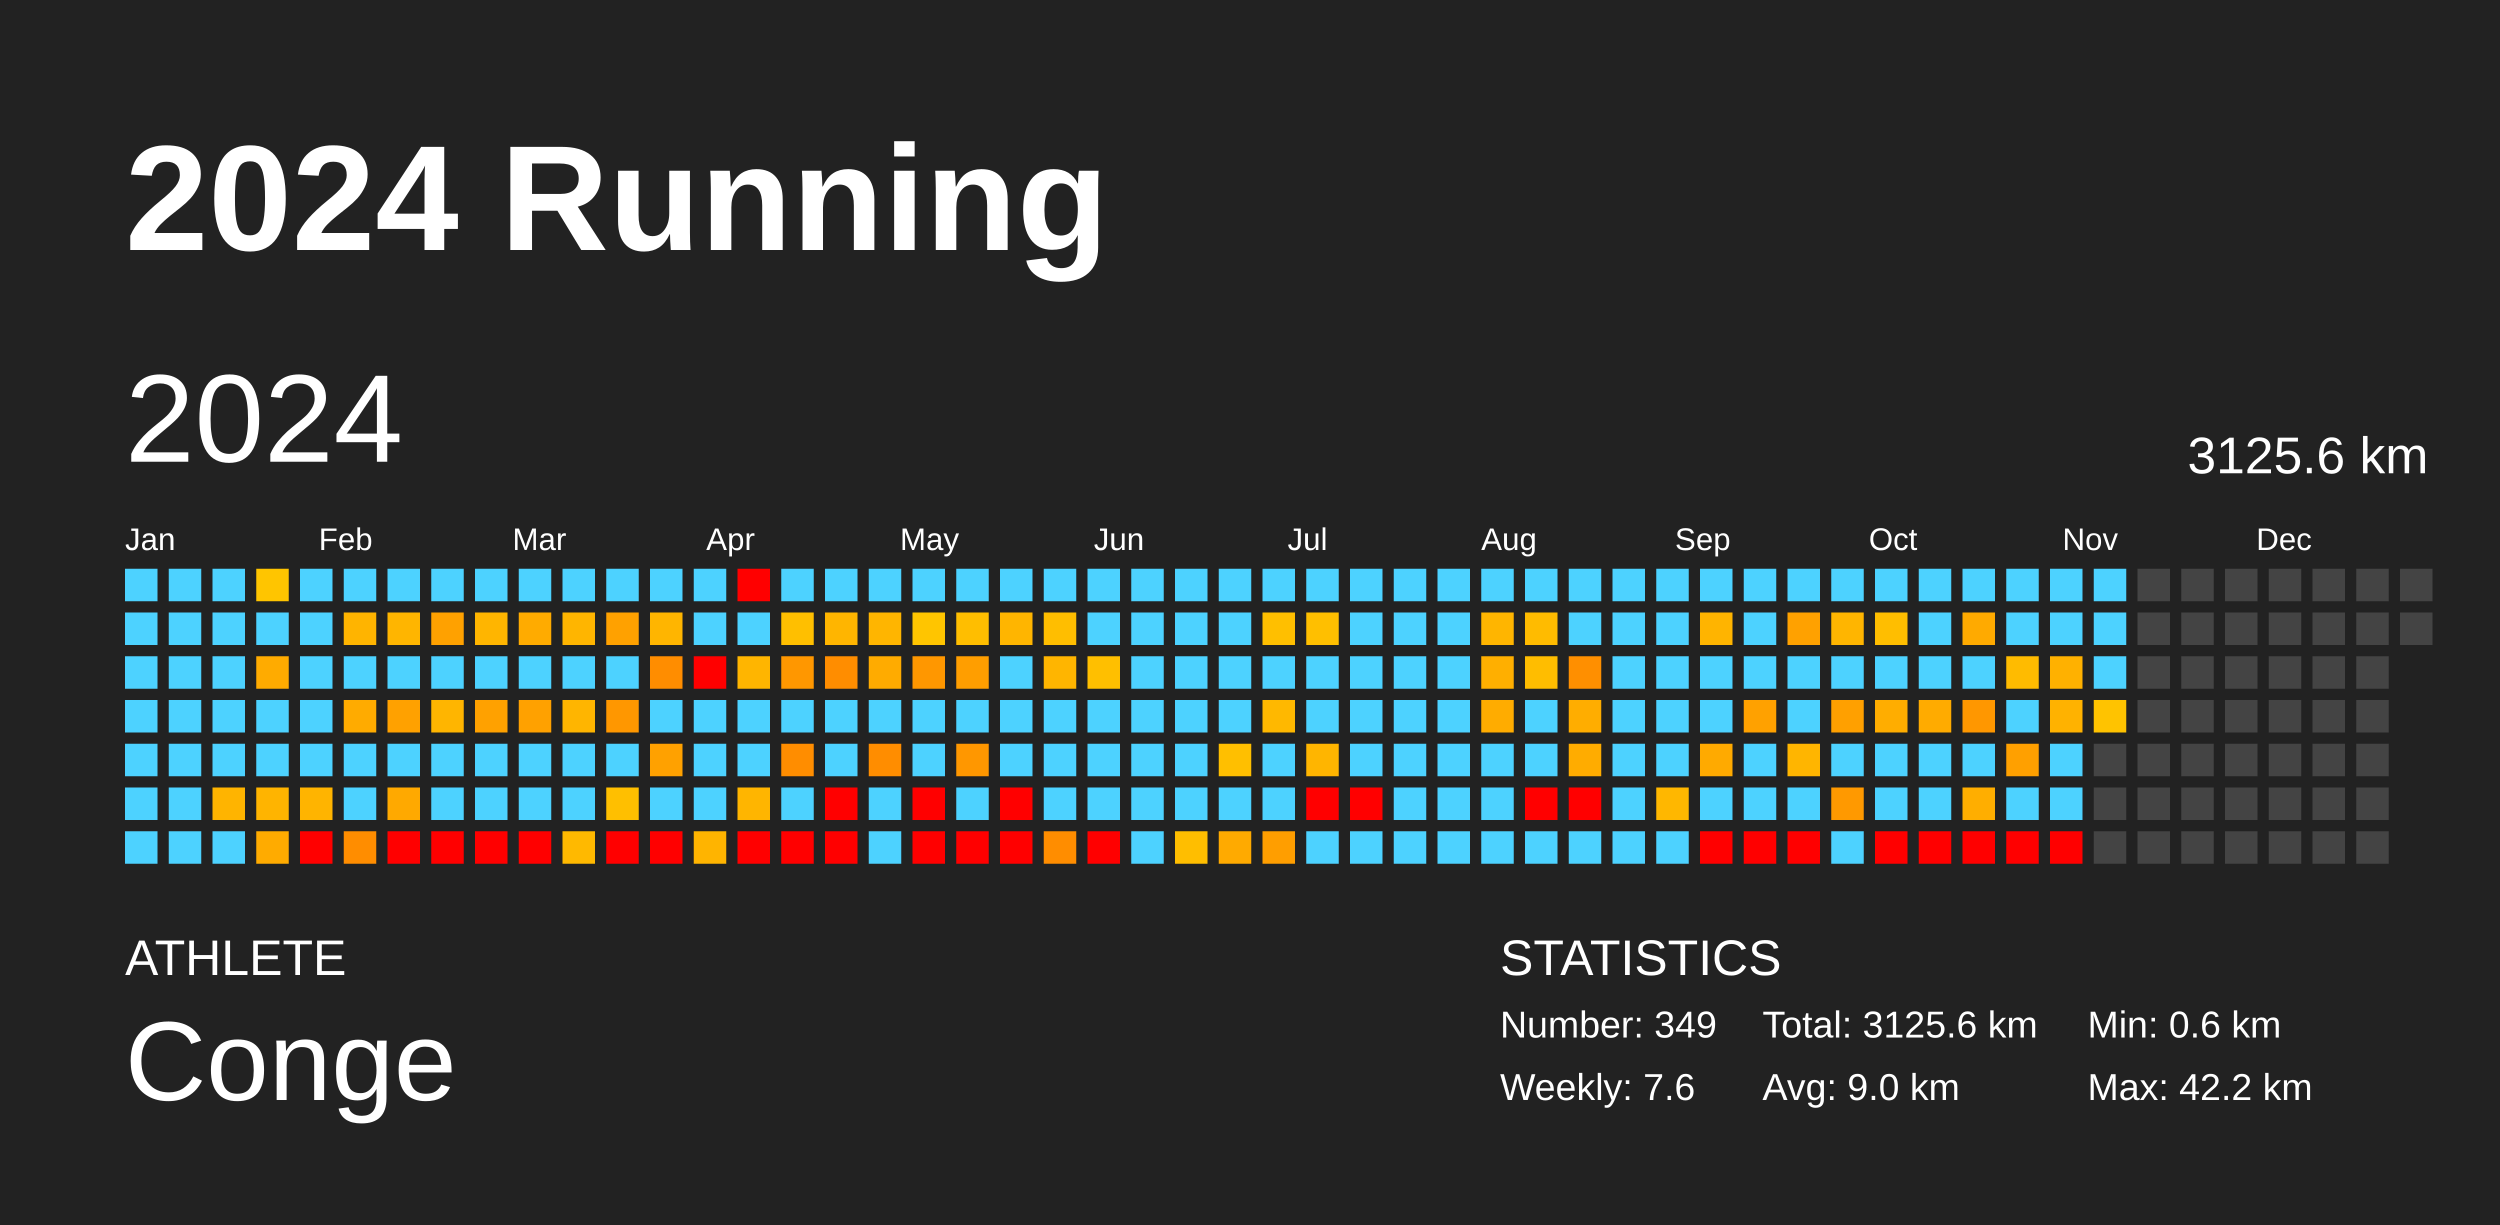
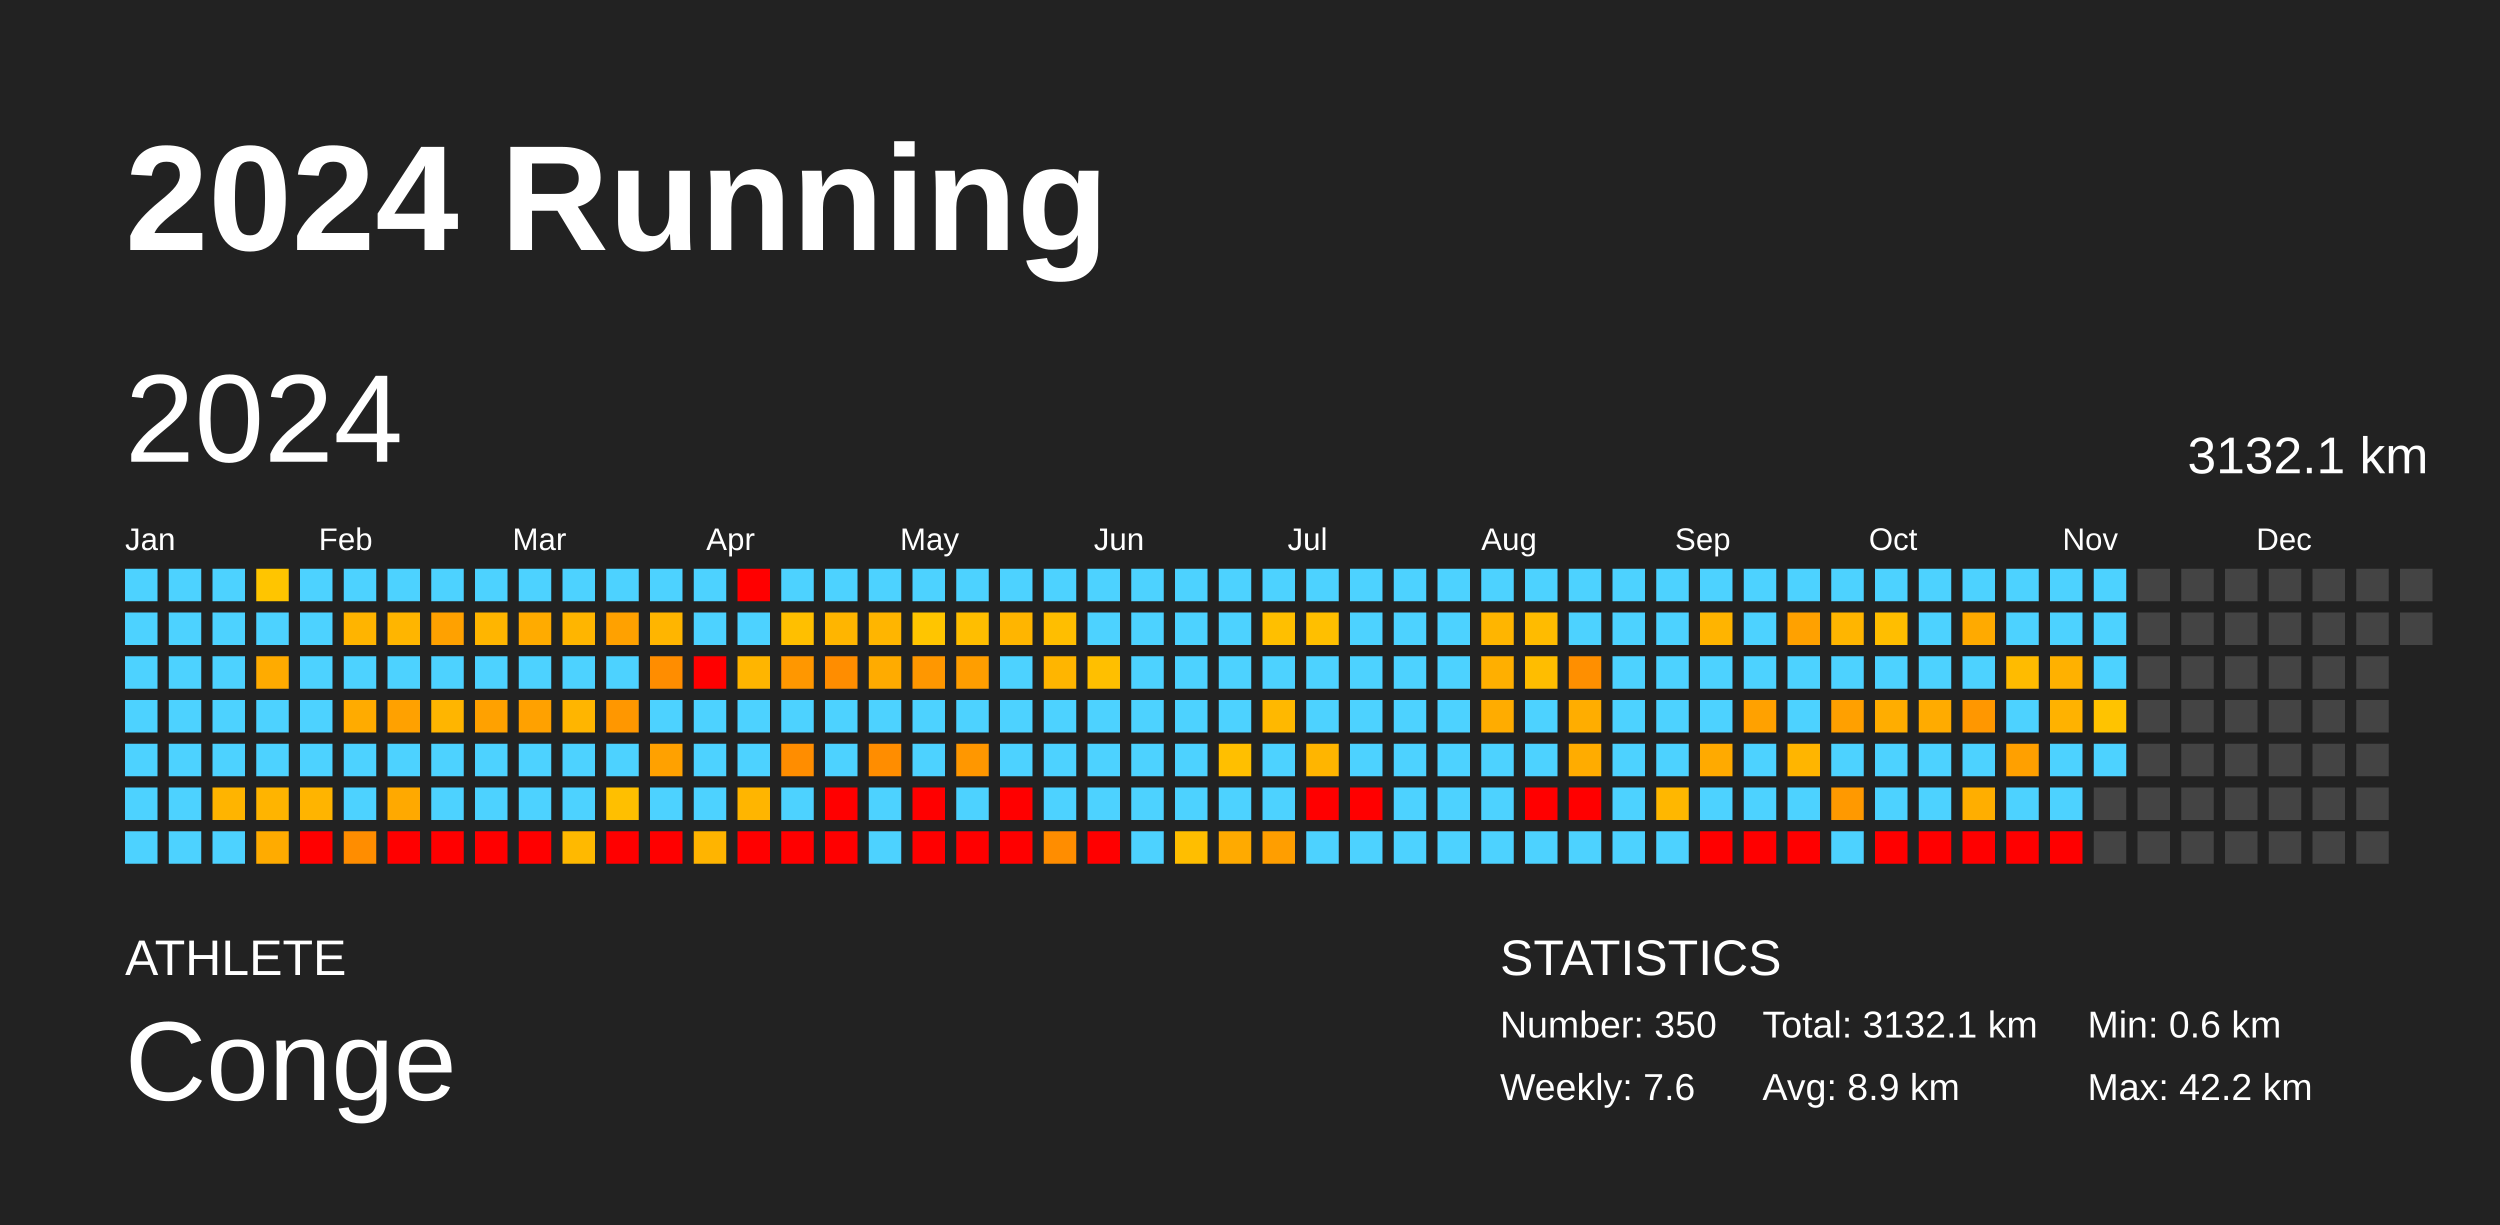
<svg xmlns="http://www.w3.org/2000/svg" baseProfile="full" height="98mm" version="1.1" viewBox="0,0,200,98" width="200mm">
  <defs />
  <rect fill="#222222" height="98" width="200" x="0" y="0" />
  <text fill="#FFFFFF" style="font-size:12px; font-family:Arial; font-weight:bold;" x="10" y="20">2024 Running</text>
  <text fill="#FFFFFF" style="font-size:4px; font-family:Arial" x="10" y="78">ATHLETE</text>
  <text fill="#FFFFFF" style="font-size:9px; font-family:Arial" x="10" y="88">Conge</text>
  <text fill="#FFFFFF" style="font-size:4px; font-family:Arial" x="120" y="78">STATISTICS</text>
-   <text fill="#FFFFFF" style="font-size:3px; font-family:Arial" x="120" y="83">Number: 349</text>
+   <text fill="#FFFFFF" style="font-size:3px; font-family:Arial" x="120" y="83">Number: 350</text>
  <text fill="#FFFFFF" style="font-size:3px; font-family:Arial" x="120" y="88">Weekly: 7.6</text>
-   <text fill="#FFFFFF" style="font-size:3px; font-family:Arial" x="141" y="83">Total: 3125.6 km</text>
-   <text fill="#FFFFFF" style="font-size:3px; font-family:Arial" x="141" y="88">Avg: 9.0 km</text>
+   <text fill="#FFFFFF" style="font-size:3px; font-family:Arial" x="141" y="83">Total: 3132.1 km</text>
+   <text fill="#FFFFFF" style="font-size:3px; font-family:Arial" x="141" y="88">Avg: 8.9 km</text>
  <text fill="#FFFFFF" style="font-size:3px; font-family:Arial" x="167" y="83">Min: 0.6 km</text>
  <text fill="#FFFFFF" style="font-size:3px; font-family:Arial" x="167" y="88">Max: 42.2 km</text>
  <text dominant-baseline="hanging" fill="#FFFFFF" style="font-size:10.0px; font-family:Arial;" x="10" y="30">2024</text>
-   <text dominant-baseline="hanging" fill="#FFFFFF" style="font-size:4.125px; font-family:Arial;" x="175" y="35">3125.6 km</text>
+   <text dominant-baseline="hanging" fill="#FFFFFF" style="font-size:4.125px; font-family:Arial;" x="175" y="35">3132.1 km</text>
  <text fill="#FFFFFF" style="font-size:2.5px; font-family:Arial" x="10.0" y="44">Jan</text>
  <text fill="#FFFFFF" style="font-size:2.5px; font-family:Arial" x="25.5" y="44">Feb</text>
  <text fill="#FFFFFF" style="font-size:2.5px; font-family:Arial" x="41.0" y="44">Mar</text>
  <text fill="#FFFFFF" style="font-size:2.5px; font-family:Arial" x="56.5" y="44">Apr</text>
  <text fill="#FFFFFF" style="font-size:2.5px; font-family:Arial" x="72.0" y="44">May</text>
  <text fill="#FFFFFF" style="font-size:2.5px; font-family:Arial" x="87.5" y="44">Jun</text>
  <text fill="#FFFFFF" style="font-size:2.5px; font-family:Arial" x="103.0" y="44">Jul</text>
  <text fill="#FFFFFF" style="font-size:2.5px; font-family:Arial" x="118.5" y="44">Aug</text>
  <text fill="#FFFFFF" style="font-size:2.5px; font-family:Arial" x="134.0" y="44">Sep</text>
  <text fill="#FFFFFF" style="font-size:2.5px; font-family:Arial" x="149.5" y="44">Oct</text>
  <text fill="#FFFFFF" style="font-size:2.5px; font-family:Arial" x="165.0" y="44">Nov</text>
  <text fill="#FFFFFF" style="font-size:2.5px; font-family:Arial" x="180.5" y="44">Dec</text>
  <rect fill="#4dd2ff" height="2.6" width="2.6" x="10.0" y="45.5" />
  <rect fill="#4dd2ff" height="2.6" width="2.6" x="10.0" y="49.0" />
  <rect fill="#4dd2ff" height="2.6" width="2.6" x="10.0" y="52.5" />
  <rect fill="#4dd2ff" height="2.6" width="2.6" x="10.0" y="56.0" />
  <rect fill="#4dd2ff" height="2.6" width="2.6" x="10.0" y="59.5" />
  <rect fill="#4dd2ff" height="2.6" width="2.6" x="10.0" y="63.0" />
  <rect fill="#4dd2ff" height="2.6" width="2.6" x="10.0" y="66.5" />
  <rect fill="#4dd2ff" height="2.6" width="2.6" x="13.5" y="45.5" />
  <rect fill="#4dd2ff" height="2.6" width="2.6" x="13.5" y="49.0" />
  <rect fill="#4dd2ff" height="2.6" width="2.6" x="13.5" y="52.5" />
  <rect fill="#4dd2ff" height="2.6" width="2.6" x="13.5" y="56.0" />
  <rect fill="#4dd2ff" height="2.6" width="2.6" x="13.5" y="59.5" />
  <rect fill="#4dd2ff" height="2.6" width="2.6" x="13.5" y="63.0" />
  <rect fill="#4dd2ff" height="2.6" width="2.6" x="13.5" y="66.5" />
  <rect fill="#4dd2ff" height="2.6" width="2.6" x="17.0" y="45.5" />
  <rect fill="#4dd2ff" height="2.6" width="2.6" x="17.0" y="49.0" />
  <rect fill="#4dd2ff" height="2.6" width="2.6" x="17.0" y="52.5" />
  <rect fill="#4dd2ff" height="2.6" width="2.6" x="17.0" y="56.0" />
  <rect fill="#4dd2ff" height="2.6" width="2.6" x="17.0" y="59.5" />
  <rect fill="#ffb400" height="2.6" width="2.6" x="17.0" y="63.0" />
  <rect fill="#4dd2ff" height="2.6" width="2.6" x="17.0" y="66.5" />
  <rect fill="#ffc500" height="2.6" width="2.6" x="20.5" y="45.5" />
  <rect fill="#4dd2ff" height="2.6" width="2.6" x="20.5" y="49.0" />
  <rect fill="#ffab00" height="2.6" width="2.6" x="20.5" y="52.5" />
  <rect fill="#4dd2ff" height="2.6" width="2.6" x="20.5" y="56.0" />
  <rect fill="#4dd2ff" height="2.6" width="2.6" x="20.5" y="59.5" />
  <rect fill="#ffb400" height="2.6" width="2.6" x="20.5" y="63.0" />
  <rect fill="#ffab00" height="2.6" width="2.6" x="20.5" y="66.5" />
  <rect fill="#4dd2ff" height="2.6" width="2.6" x="24.0" y="45.5" />
  <rect fill="#4dd2ff" height="2.6" width="2.6" x="24.0" y="49.0" />
  <rect fill="#4dd2ff" height="2.6" width="2.6" x="24.0" y="52.5" />
  <rect fill="#4dd2ff" height="2.6" width="2.6" x="24.0" y="56.0" />
  <rect fill="#4dd2ff" height="2.6" width="2.6" x="24.0" y="59.5" />
  <rect fill="#ffb400" height="2.6" width="2.6" x="24.0" y="63.0" />
  <rect fill="red" height="2.6" width="2.6" x="24.0" y="66.5" />
  <rect fill="#4dd2ff" height="2.6" width="2.6" x="27.5" y="45.5" />
  <rect fill="#ffb400" height="2.6" width="2.6" x="27.5" y="49.0" />
  <rect fill="#4dd2ff" height="2.6" width="2.6" x="27.5" y="52.5" />
  <rect fill="#ffab00" height="2.6" width="2.6" x="27.5" y="56.0" />
  <rect fill="#4dd2ff" height="2.6" width="2.6" x="27.5" y="59.5" />
  <rect fill="#4dd2ff" height="2.6" width="2.6" x="27.5" y="63.0" />
  <rect fill="#ff8d00" height="2.6" width="2.6" x="27.5" y="66.5" />
  <rect fill="#4dd2ff" height="2.6" width="2.6" x="31.0" y="45.5" />
  <rect fill="#ffb500" height="2.6" width="2.6" x="31.0" y="49.0" />
  <rect fill="#4dd2ff" height="2.6" width="2.6" x="31.0" y="52.5" />
  <rect fill="#ffa100" height="2.6" width="2.6" x="31.0" y="56.0" />
  <rect fill="#4dd2ff" height="2.6" width="2.6" x="31.0" y="59.5" />
  <rect fill="#ffa900" height="2.6" width="2.6" x="31.0" y="63.0" />
  <rect fill="red" height="2.6" width="2.6" x="31.0" y="66.5" />
  <rect fill="#4dd2ff" height="2.6" width="2.6" x="34.5" y="45.5" />
  <rect fill="#ffa100" height="2.6" width="2.6" x="34.5" y="49.0" />
  <rect fill="#4dd2ff" height="2.6" width="2.6" x="34.5" y="52.5" />
  <rect fill="#ffb500" height="2.6" width="2.6" x="34.5" y="56.0" />
  <rect fill="#4dd2ff" height="2.6" width="2.6" x="34.5" y="59.5" />
  <rect fill="#4dd2ff" height="2.6" width="2.6" x="34.5" y="63.0" />
  <rect fill="red" height="2.6" width="2.6" x="34.5" y="66.5" />
  <rect fill="#4dd2ff" height="2.6" width="2.6" x="38.0" y="45.5" />
  <rect fill="#ffb500" height="2.6" width="2.6" x="38.0" y="49.0" />
  <rect fill="#4dd2ff" height="2.6" width="2.6" x="38.0" y="52.5" />
  <rect fill="#ffa100" height="2.6" width="2.6" x="38.0" y="56.0" />
  <rect fill="#4dd2ff" height="2.6" width="2.6" x="38.0" y="59.5" />
  <rect fill="#4dd2ff" height="2.6" width="2.6" x="38.0" y="63.0" />
  <rect fill="red" height="2.6" width="2.6" x="38.0" y="66.5" />
  <rect fill="#4dd2ff" height="2.6" width="2.6" x="41.5" y="45.5" />
  <rect fill="#ffab00" height="2.6" width="2.6" x="41.5" y="49.0" />
  <rect fill="#4dd2ff" height="2.6" width="2.6" x="41.5" y="52.5" />
  <rect fill="#ffa100" height="2.6" width="2.6" x="41.5" y="56.0" />
  <rect fill="#4dd2ff" height="2.6" width="2.6" x="41.5" y="59.5" />
  <rect fill="#4dd2ff" height="2.6" width="2.6" x="41.5" y="63.0" />
  <rect fill="red" height="2.6" width="2.6" x="41.5" y="66.5" />
  <rect fill="#4dd2ff" height="2.6" width="2.6" x="45.0" y="45.5" />
  <rect fill="#ffb500" height="2.6" width="2.6" x="45.0" y="49.0" />
  <rect fill="#4dd2ff" height="2.6" width="2.6" x="45.0" y="52.5" />
  <rect fill="#ffb500" height="2.6" width="2.6" x="45.0" y="56.0" />
  <rect fill="#4dd2ff" height="2.6" width="2.6" x="45.0" y="59.5" />
  <rect fill="#4dd2ff" height="2.6" width="2.6" x="45.0" y="63.0" />
  <rect fill="#ffb900" height="2.6" width="2.6" x="45.0" y="66.5" />
  <rect fill="#4dd2ff" height="2.6" width="2.6" x="48.5" y="45.5" />
  <rect fill="#ffa100" height="2.6" width="2.6" x="48.5" y="49.0" />
  <rect fill="#4dd2ff" height="2.6" width="2.6" x="48.5" y="52.5" />
  <rect fill="#ff9700" height="2.6" width="2.6" x="48.5" y="56.0" />
  <rect fill="#4dd2ff" height="2.6" width="2.6" x="48.5" y="59.5" />
  <rect fill="#ffbf00" height="2.6" width="2.6" x="48.5" y="63.0" />
  <rect fill="red" height="2.6" width="2.6" x="48.5" y="66.5" />
  <rect fill="#4dd2ff" height="2.6" width="2.6" x="52.0" y="45.5" />
  <rect fill="#ffb500" height="2.6" width="2.6" x="52.0" y="49.0" />
  <rect fill="#ff8d00" height="2.6" width="2.6" x="52.0" y="52.5" />
  <rect fill="#4dd2ff" height="2.6" width="2.6" x="52.0" y="56.0" />
  <rect fill="#ffa100" height="2.6" width="2.6" x="52.0" y="59.5" />
  <rect fill="#4dd2ff" height="2.6" width="2.6" x="52.0" y="63.0" />
  <rect fill="red" height="2.6" width="2.6" x="52.0" y="66.5" />
  <rect fill="#4dd2ff" height="2.6" width="2.6" x="55.5" y="45.5" />
  <rect fill="#4dd2ff" height="2.6" width="2.6" x="55.5" y="49.0" />
  <rect fill="red" height="2.6" width="2.6" x="55.5" y="52.5" />
  <rect fill="#4dd2ff" height="2.6" width="2.6" x="55.5" y="56.0" />
  <rect fill="#4dd2ff" height="2.6" width="2.6" x="55.5" y="59.5" />
  <rect fill="#4dd2ff" height="2.6" width="2.6" x="55.5" y="63.0" />
  <rect fill="#ffb400" height="2.6" width="2.6" x="55.5" y="66.5" />
  <rect fill="red" height="2.6" width="2.6" x="59.0" y="45.5" />
  <rect fill="#4dd2ff" height="2.6" width="2.6" x="59.0" y="49.0" />
  <rect fill="#ffb500" height="2.6" width="2.6" x="59.0" y="52.5" />
  <rect fill="#4dd2ff" height="2.6" width="2.6" x="59.0" y="56.0" />
  <rect fill="#4dd2ff" height="2.6" width="2.6" x="59.0" y="59.5" />
  <rect fill="#ffb500" height="2.6" width="2.6" x="59.0" y="63.0" />
  <rect fill="red" height="2.6" width="2.6" x="59.0" y="66.5" />
  <rect fill="#4dd2ff" height="2.6" width="2.6" x="62.5" y="45.5" />
  <rect fill="#ffbf00" height="2.6" width="2.6" x="62.5" y="49.0" />
  <rect fill="#ff9700" height="2.6" width="2.6" x="62.5" y="52.5" />
  <rect fill="#4dd2ff" height="2.6" width="2.6" x="62.5" y="56.0" />
  <rect fill="#ff8d00" height="2.6" width="2.6" x="62.5" y="59.5" />
  <rect fill="#4dd2ff" height="2.6" width="2.6" x="62.5" y="63.0" />
  <rect fill="red" height="2.6" width="2.6" x="62.5" y="66.5" />
  <rect fill="#4dd2ff" height="2.6" width="2.6" x="66.0" y="45.5" />
  <rect fill="#ffb500" height="2.6" width="2.6" x="66.0" y="49.0" />
  <rect fill="#ff8d00" height="2.6" width="2.6" x="66.0" y="52.5" />
  <rect fill="#4dd2ff" height="2.6" width="2.6" x="66.0" y="56.0" />
  <rect fill="#4dd2ff" height="2.6" width="2.6" x="66.0" y="59.5" />
  <rect fill="red" height="2.6" width="2.6" x="66.0" y="63.0" />
  <rect fill="red" height="2.6" width="2.6" x="66.0" y="66.5" />
  <rect fill="#4dd2ff" height="2.6" width="2.6" x="69.5" y="45.5" />
  <rect fill="#ffb500" height="2.6" width="2.6" x="69.5" y="49.0" />
  <rect fill="#ffab00" height="2.6" width="2.6" x="69.5" y="52.5" />
  <rect fill="#4dd2ff" height="2.6" width="2.6" x="69.5" y="56.0" />
  <rect fill="#ff8d00" height="2.6" width="2.6" x="69.5" y="59.5" />
  <rect fill="#4dd2ff" height="2.6" width="2.6" x="69.5" y="63.0" />
  <rect fill="#4dd2ff" height="2.6" width="2.6" x="69.5" y="66.5" />
  <rect fill="#4dd2ff" height="2.6" width="2.6" x="73.0" y="45.5" />
  <rect fill="#ffc500" height="2.6" width="2.6" x="73.0" y="49.0" />
  <rect fill="#ff9700" height="2.6" width="2.6" x="73.0" y="52.5" />
  <rect fill="#4dd2ff" height="2.6" width="2.6" x="73.0" y="56.0" />
  <rect fill="#4dd2ff" height="2.6" width="2.6" x="73.0" y="59.5" />
  <rect fill="red" height="2.6" width="2.6" x="73.0" y="63.0" />
  <rect fill="red" height="2.6" width="2.6" x="73.0" y="66.5" />
  <rect fill="#4dd2ff" height="2.6" width="2.6" x="76.5" y="45.5" />
  <rect fill="#ffbe00" height="2.6" width="2.6" x="76.5" y="49.0" />
  <rect fill="#ff9e00" height="2.6" width="2.6" x="76.5" y="52.5" />
  <rect fill="#4dd2ff" height="2.6" width="2.6" x="76.5" y="56.0" />
  <rect fill="#ff9700" height="2.6" width="2.6" x="76.5" y="59.5" />
  <rect fill="#4dd2ff" height="2.6" width="2.6" x="76.5" y="63.0" />
  <rect fill="red" height="2.6" width="2.6" x="76.5" y="66.5" />
  <rect fill="#4dd2ff" height="2.6" width="2.6" x="80.0" y="45.5" />
  <rect fill="#ffb500" height="2.6" width="2.6" x="80.0" y="49.0" />
  <rect fill="#4dd2ff" height="2.6" width="2.6" x="80.0" y="52.5" />
  <rect fill="#4dd2ff" height="2.6" width="2.6" x="80.0" y="56.0" />
  <rect fill="#4dd2ff" height="2.6" width="2.6" x="80.0" y="59.5" />
  <rect fill="red" height="2.6" width="2.6" x="80.0" y="63.0" />
  <rect fill="red" height="2.6" width="2.6" x="80.0" y="66.5" />
  <rect fill="#4dd2ff" height="2.6" width="2.6" x="83.5" y="45.5" />
  <rect fill="#ffbe00" height="2.6" width="2.6" x="83.5" y="49.0" />
  <rect fill="#ffb500" height="2.6" width="2.6" x="83.5" y="52.5" />
  <rect fill="#4dd2ff" height="2.6" width="2.6" x="83.5" y="56.0" />
  <rect fill="#4dd2ff" height="2.6" width="2.6" x="83.5" y="59.5" />
  <rect fill="#4dd2ff" height="2.6" width="2.6" x="83.5" y="63.0" />
  <rect fill="#ff8d00" height="2.6" width="2.6" x="83.5" y="66.5" />
  <rect fill="#4dd2ff" height="2.6" width="2.6" x="87.0" y="45.5" />
  <rect fill="#4dd2ff" height="2.6" width="2.6" x="87.0" y="49.0" />
  <rect fill="#ffbf00" height="2.6" width="2.6" x="87.0" y="52.5" />
  <rect fill="#4dd2ff" height="2.6" width="2.6" x="87.0" y="56.0" />
  <rect fill="#4dd2ff" height="2.6" width="2.6" x="87.0" y="59.5" />
  <rect fill="#4dd2ff" height="2.6" width="2.6" x="87.0" y="63.0" />
  <rect fill="red" height="2.6" width="2.6" x="87.0" y="66.5" />
  <rect fill="#4dd2ff" height="2.6" width="2.6" x="90.5" y="45.5" />
  <rect fill="#4dd2ff" height="2.6" width="2.6" x="90.5" y="49.0" />
  <rect fill="#4dd2ff" height="2.6" width="2.6" x="90.5" y="52.5" />
  <rect fill="#4dd2ff" height="2.6" width="2.6" x="90.5" y="56.0" />
  <rect fill="#4dd2ff" height="2.6" width="2.6" x="90.5" y="59.5" />
  <rect fill="#4dd2ff" height="2.6" width="2.6" x="90.5" y="63.0" />
  <rect fill="#4dd2ff" height="2.6" width="2.6" x="90.5" y="66.5" />
  <rect fill="#4dd2ff" height="2.6" width="2.6" x="94.0" y="45.5" />
  <rect fill="#4dd2ff" height="2.6" width="2.6" x="94.0" y="49.0" />
  <rect fill="#4dd2ff" height="2.6" width="2.6" x="94.0" y="52.5" />
  <rect fill="#4dd2ff" height="2.6" width="2.6" x="94.0" y="56.0" />
  <rect fill="#4dd2ff" height="2.6" width="2.6" x="94.0" y="59.5" />
  <rect fill="#4dd2ff" height="2.6" width="2.6" x="94.0" y="63.0" />
  <rect fill="#ffbe00" height="2.6" width="2.6" x="94.0" y="66.5" />
  <rect fill="#4dd2ff" height="2.6" width="2.6" x="97.5" y="45.5" />
  <rect fill="#4dd2ff" height="2.6" width="2.6" x="97.5" y="49.0" />
  <rect fill="#4dd2ff" height="2.6" width="2.6" x="97.5" y="52.5" />
  <rect fill="#4dd2ff" height="2.6" width="2.6" x="97.5" y="56.0" />
  <rect fill="#ffbf00" height="2.6" width="2.6" x="97.5" y="59.5" />
  <rect fill="#4dd2ff" height="2.6" width="2.6" x="97.5" y="63.0" />
  <rect fill="#ffaa00" height="2.6" width="2.6" x="97.5" y="66.5" />
  <rect fill="#4dd2ff" height="2.6" width="2.6" x="101.0" y="45.5" />
  <rect fill="#ffbf00" height="2.6" width="2.6" x="101.0" y="49.0" />
  <rect fill="#4dd2ff" height="2.6" width="2.6" x="101.0" y="52.5" />
  <rect fill="#ffb800" height="2.6" width="2.6" x="101.0" y="56.0" />
  <rect fill="#4dd2ff" height="2.6" width="2.6" x="101.0" y="59.5" />
  <rect fill="#4dd2ff" height="2.6" width="2.6" x="101.0" y="63.0" />
  <rect fill="#ff9e00" height="2.6" width="2.6" x="101.0" y="66.5" />
  <rect fill="#4dd2ff" height="2.6" width="2.6" x="104.5" y="45.5" />
  <rect fill="#ffbf00" height="2.6" width="2.6" x="104.5" y="49.0" />
  <rect fill="#4dd2ff" height="2.6" width="2.6" x="104.5" y="52.5" />
  <rect fill="#4dd2ff" height="2.6" width="2.6" x="104.5" y="56.0" />
  <rect fill="#ffb500" height="2.6" width="2.6" x="104.5" y="59.5" />
  <rect fill="red" height="2.6" width="2.6" x="104.5" y="63.0" />
  <rect fill="#4dd2ff" height="2.6" width="2.6" x="104.5" y="66.5" />
  <rect fill="#4dd2ff" height="2.6" width="2.6" x="108.0" y="45.5" />
  <rect fill="#4dd2ff" height="2.6" width="2.6" x="108.0" y="49.0" />
  <rect fill="#4dd2ff" height="2.6" width="2.6" x="108.0" y="52.5" />
  <rect fill="#4dd2ff" height="2.6" width="2.6" x="108.0" y="56.0" />
  <rect fill="#4dd2ff" height="2.6" width="2.6" x="108.0" y="59.5" />
  <rect fill="red" height="2.6" width="2.6" x="108.0" y="63.0" />
  <rect fill="#4dd2ff" height="2.6" width="2.6" x="108.0" y="66.5" />
  <rect fill="#4dd2ff" height="2.6" width="2.6" x="111.5" y="45.5" />
  <rect fill="#4dd2ff" height="2.6" width="2.6" x="111.5" y="49.0" />
  <rect fill="#4dd2ff" height="2.6" width="2.6" x="111.5" y="52.5" />
  <rect fill="#4dd2ff" height="2.6" width="2.6" x="111.5" y="56.0" />
  <rect fill="#4dd2ff" height="2.6" width="2.6" x="111.5" y="59.5" />
  <rect fill="#4dd2ff" height="2.6" width="2.6" x="111.5" y="63.0" />
  <rect fill="#4dd2ff" height="2.6" width="2.6" x="111.5" y="66.5" />
  <rect fill="#4dd2ff" height="2.6" width="2.6" x="115.0" y="45.5" />
  <rect fill="#4dd2ff" height="2.6" width="2.6" x="115.0" y="49.0" />
  <rect fill="#4dd2ff" height="2.6" width="2.6" x="115.0" y="52.5" />
  <rect fill="#4dd2ff" height="2.6" width="2.6" x="115.0" y="56.0" />
  <rect fill="#4dd2ff" height="2.6" width="2.6" x="115.0" y="59.5" />
  <rect fill="#4dd2ff" height="2.6" width="2.6" x="115.0" y="63.0" />
  <rect fill="#4dd2ff" height="2.6" width="2.6" x="115.0" y="66.5" />
  <rect fill="#4dd2ff" height="2.6" width="2.6" x="118.5" y="45.5" />
  <rect fill="#ffb500" height="2.6" width="2.6" x="118.5" y="49.0" />
  <rect fill="#ffaf00" height="2.6" width="2.6" x="118.5" y="52.5" />
  <rect fill="#ffac00" height="2.6" width="2.6" x="118.5" y="56.0" />
  <rect fill="#4dd2ff" height="2.6" width="2.6" x="118.5" y="59.5" />
  <rect fill="#4dd2ff" height="2.6" width="2.6" x="118.5" y="63.0" />
  <rect fill="#4dd2ff" height="2.6" width="2.6" x="118.5" y="66.5" />
  <rect fill="#4dd2ff" height="2.6" width="2.6" x="122.0" y="45.5" />
  <rect fill="#ffbb00" height="2.6" width="2.6" x="122.0" y="49.0" />
  <rect fill="#ffbd00" height="2.6" width="2.6" x="122.0" y="52.5" />
  <rect fill="#4dd2ff" height="2.6" width="2.6" x="122.0" y="56.0" />
  <rect fill="#4dd2ff" height="2.6" width="2.6" x="122.0" y="59.5" />
  <rect fill="red" height="2.6" width="2.6" x="122.0" y="63.0" />
  <rect fill="#4dd2ff" height="2.6" width="2.6" x="122.0" y="66.5" />
  <rect fill="#4dd2ff" height="2.6" width="2.6" x="125.5" y="45.5" />
  <rect fill="#4dd2ff" height="2.6" width="2.6" x="125.5" y="49.0" />
  <rect fill="#ff8f00" height="2.6" width="2.6" x="125.5" y="52.5" />
  <rect fill="#ffad00" height="2.6" width="2.6" x="125.5" y="56.0" />
  <rect fill="#ffac00" height="2.6" width="2.6" x="125.5" y="59.5" />
  <rect fill="red" height="2.6" width="2.6" x="125.5" y="63.0" />
  <rect fill="#4dd2ff" height="2.6" width="2.6" x="125.5" y="66.5" />
  <rect fill="#4dd2ff" height="2.6" width="2.6" x="129.0" y="45.5" />
  <rect fill="#4dd2ff" height="2.6" width="2.6" x="129.0" y="49.0" />
  <rect fill="#4dd2ff" height="2.6" width="2.6" x="129.0" y="52.5" />
  <rect fill="#4dd2ff" height="2.6" width="2.6" x="129.0" y="56.0" />
  <rect fill="#4dd2ff" height="2.6" width="2.6" x="129.0" y="59.5" />
  <rect fill="#4dd2ff" height="2.6" width="2.6" x="129.0" y="63.0" />
  <rect fill="#4dd2ff" height="2.6" width="2.6" x="129.0" y="66.5" />
  <rect fill="#4dd2ff" height="2.6" width="2.6" x="132.5" y="45.5" />
  <rect fill="#4dd2ff" height="2.6" width="2.6" x="132.5" y="49.0" />
  <rect fill="#4dd2ff" height="2.6" width="2.6" x="132.5" y="52.5" />
  <rect fill="#4dd2ff" height="2.6" width="2.6" x="132.5" y="56.0" />
  <rect fill="#4dd2ff" height="2.6" width="2.6" x="132.5" y="59.5" />
  <rect fill="#ffb700" height="2.6" width="2.6" x="132.5" y="63.0" />
  <rect fill="#4dd2ff" height="2.6" width="2.6" x="132.5" y="66.5" />
  <rect fill="#4dd2ff" height="2.6" width="2.6" x="136.0" y="45.5" />
  <rect fill="#ffb400" height="2.6" width="2.6" x="136.0" y="49.0" />
  <rect fill="#4dd2ff" height="2.6" width="2.6" x="136.0" y="52.5" />
  <rect fill="#4dd2ff" height="2.6" width="2.6" x="136.0" y="56.0" />
  <rect fill="#ffaa00" height="2.6" width="2.6" x="136.0" y="59.5" />
  <rect fill="#4dd2ff" height="2.6" width="2.6" x="136.0" y="63.0" />
  <rect fill="red" height="2.6" width="2.6" x="136.0" y="66.5" />
  <rect fill="#4dd2ff" height="2.6" width="2.6" x="139.5" y="45.5" />
  <rect fill="#4dd2ff" height="2.6" width="2.6" x="139.5" y="49.0" />
  <rect fill="#4dd2ff" height="2.6" width="2.6" x="139.5" y="52.5" />
  <rect fill="#ffa100" height="2.6" width="2.6" x="139.5" y="56.0" />
  <rect fill="#4dd2ff" height="2.6" width="2.6" x="139.5" y="59.5" />
  <rect fill="#4dd2ff" height="2.6" width="2.6" x="139.5" y="63.0" />
  <rect fill="red" height="2.6" width="2.6" x="139.5" y="66.5" />
  <rect fill="#4dd2ff" height="2.6" width="2.6" x="143.0" y="45.5" />
  <rect fill="#ffa100" height="2.6" width="2.6" x="143.0" y="49.0" />
  <rect fill="#4dd2ff" height="2.6" width="2.6" x="143.0" y="52.5" />
  <rect fill="#4dd2ff" height="2.6" width="2.6" x="143.0" y="56.0" />
  <rect fill="#ffb500" height="2.6" width="2.6" x="143.0" y="59.5" />
  <rect fill="#4dd2ff" height="2.6" width="2.6" x="143.0" y="63.0" />
  <rect fill="red" height="2.6" width="2.6" x="143.0" y="66.5" />
  <rect fill="#4dd2ff" height="2.6" width="2.6" x="146.5" y="45.5" />
  <rect fill="#ffb500" height="2.6" width="2.6" x="146.5" y="49.0" />
  <rect fill="#4dd2ff" height="2.6" width="2.6" x="146.5" y="52.5" />
  <rect fill="#ffa000" height="2.6" width="2.6" x="146.5" y="56.0" />
  <rect fill="#4dd2ff" height="2.6" width="2.6" x="146.5" y="59.5" />
  <rect fill="#ff9900" height="2.6" width="2.6" x="146.5" y="63.0" />
  <rect fill="#4dd2ff" height="2.6" width="2.6" x="146.5" y="66.5" />
  <rect fill="#4dd2ff" height="2.6" width="2.6" x="150.0" y="45.5" />
  <rect fill="#ffbe00" height="2.6" width="2.6" x="150.0" y="49.0" />
  <rect fill="#4dd2ff" height="2.6" width="2.6" x="150.0" y="52.5" />
  <rect fill="#ffad00" height="2.6" width="2.6" x="150.0" y="56.0" />
  <rect fill="#4dd2ff" height="2.6" width="2.6" x="150.0" y="59.5" />
  <rect fill="#4dd2ff" height="2.6" width="2.6" x="150.0" y="63.0" />
  <rect fill="red" height="2.6" width="2.6" x="150.0" y="66.5" />
  <rect fill="#4dd2ff" height="2.6" width="2.6" x="153.5" y="45.5" />
  <rect fill="#4dd2ff" height="2.6" width="2.6" x="153.5" y="49.0" />
  <rect fill="#4dd2ff" height="2.6" width="2.6" x="153.5" y="52.5" />
  <rect fill="#ffab00" height="2.6" width="2.6" x="153.5" y="56.0" />
  <rect fill="#4dd2ff" height="2.6" width="2.6" x="153.5" y="59.5" />
  <rect fill="#4dd2ff" height="2.6" width="2.6" x="153.5" y="63.0" />
  <rect fill="red" height="2.6" width="2.6" x="153.5" y="66.5" />
  <rect fill="#4dd2ff" height="2.6" width="2.6" x="157.0" y="45.5" />
  <rect fill="#ffaa00" height="2.6" width="2.6" x="157.0" y="49.0" />
  <rect fill="#4dd2ff" height="2.6" width="2.6" x="157.0" y="52.5" />
  <rect fill="#ff9700" height="2.6" width="2.6" x="157.0" y="56.0" />
  <rect fill="#4dd2ff" height="2.6" width="2.6" x="157.0" y="59.5" />
  <rect fill="#ffae00" height="2.6" width="2.6" x="157.0" y="63.0" />
  <rect fill="red" height="2.6" width="2.6" x="157.0" y="66.5" />
  <rect fill="#4dd2ff" height="2.6" width="2.6" x="160.5" y="45.5" />
  <rect fill="#4dd2ff" height="2.6" width="2.6" x="160.5" y="49.0" />
  <rect fill="#ffbb00" height="2.6" width="2.6" x="160.5" y="52.5" />
  <rect fill="#4dd2ff" height="2.6" width="2.6" x="160.5" y="56.0" />
  <rect fill="#ffa000" height="2.6" width="2.6" x="160.5" y="59.5" />
  <rect fill="#4dd2ff" height="2.6" width="2.6" x="160.5" y="63.0" />
  <rect fill="red" height="2.6" width="2.6" x="160.5" y="66.5" />
  <rect fill="#4dd2ff" height="2.6" width="2.6" x="164.0" y="45.5" />
  <rect fill="#4dd2ff" height="2.6" width="2.6" x="164.0" y="49.0" />
  <rect fill="#ffb100" height="2.6" width="2.6" x="164.0" y="52.5" />
  <rect fill="#ffb200" height="2.6" width="2.6" x="164.0" y="56.0" />
  <rect fill="#4dd2ff" height="2.6" width="2.6" x="164.0" y="59.5" />
  <rect fill="#4dd2ff" height="2.6" width="2.6" x="164.0" y="63.0" />
  <rect fill="red" height="2.6" width="2.6" x="164.0" y="66.5" />
  <rect fill="#4dd2ff" height="2.6" width="2.6" x="167.5" y="45.5" />
  <rect fill="#4dd2ff" height="2.6" width="2.6" x="167.5" y="49.0" />
  <rect fill="#4dd2ff" height="2.6" width="2.6" x="167.5" y="52.5" />
  <rect fill="#ffc300" height="2.6" width="2.6" x="167.5" y="56.0" />
-   <rect fill="#444444" height="2.6" width="2.6" x="167.5" y="59.5" />
+   <rect fill="#4dd2ff" height="2.6" width="2.6" x="167.5" y="59.5" />
  <rect fill="#444444" height="2.6" width="2.6" x="167.5" y="63.0" />
  <rect fill="#444444" height="2.6" width="2.6" x="167.5" y="66.5" />
  <rect fill="#444444" height="2.6" width="2.6" x="171.0" y="45.5" />
  <rect fill="#444444" height="2.6" width="2.6" x="171.0" y="49.0" />
  <rect fill="#444444" height="2.6" width="2.6" x="171.0" y="52.5" />
  <rect fill="#444444" height="2.6" width="2.6" x="171.0" y="56.0" />
  <rect fill="#444444" height="2.6" width="2.6" x="171.0" y="59.5" />
  <rect fill="#444444" height="2.6" width="2.6" x="171.0" y="63.0" />
  <rect fill="#444444" height="2.6" width="2.6" x="171.0" y="66.5" />
  <rect fill="#444444" height="2.6" width="2.6" x="174.5" y="45.5" />
  <rect fill="#444444" height="2.6" width="2.6" x="174.5" y="49.0" />
  <rect fill="#444444" height="2.6" width="2.6" x="174.5" y="52.5" />
  <rect fill="#444444" height="2.6" width="2.6" x="174.5" y="56.0" />
  <rect fill="#444444" height="2.6" width="2.6" x="174.5" y="59.5" />
  <rect fill="#444444" height="2.6" width="2.6" x="174.5" y="63.0" />
  <rect fill="#444444" height="2.6" width="2.6" x="174.5" y="66.5" />
  <rect fill="#444444" height="2.6" width="2.6" x="178.0" y="45.5" />
  <rect fill="#444444" height="2.6" width="2.6" x="178.0" y="49.0" />
  <rect fill="#444444" height="2.6" width="2.6" x="178.0" y="52.5" />
  <rect fill="#444444" height="2.6" width="2.6" x="178.0" y="56.0" />
  <rect fill="#444444" height="2.6" width="2.6" x="178.0" y="59.5" />
  <rect fill="#444444" height="2.6" width="2.6" x="178.0" y="63.0" />
  <rect fill="#444444" height="2.6" width="2.6" x="178.0" y="66.5" />
  <rect fill="#444444" height="2.6" width="2.6" x="181.5" y="45.5" />
  <rect fill="#444444" height="2.6" width="2.6" x="181.5" y="49.0" />
  <rect fill="#444444" height="2.6" width="2.6" x="181.5" y="52.5" />
  <rect fill="#444444" height="2.6" width="2.6" x="181.5" y="56.0" />
  <rect fill="#444444" height="2.6" width="2.6" x="181.5" y="59.5" />
  <rect fill="#444444" height="2.6" width="2.6" x="181.5" y="63.0" />
  <rect fill="#444444" height="2.6" width="2.6" x="181.5" y="66.5" />
  <rect fill="#444444" height="2.6" width="2.6" x="185.0" y="45.5" />
  <rect fill="#444444" height="2.6" width="2.6" x="185.0" y="49.0" />
  <rect fill="#444444" height="2.6" width="2.6" x="185.0" y="52.5" />
  <rect fill="#444444" height="2.6" width="2.6" x="185.0" y="56.0" />
  <rect fill="#444444" height="2.6" width="2.6" x="185.0" y="59.5" />
  <rect fill="#444444" height="2.6" width="2.6" x="185.0" y="63.0" />
  <rect fill="#444444" height="2.6" width="2.6" x="185.0" y="66.5" />
  <rect fill="#444444" height="2.6" width="2.6" x="188.5" y="45.5" />
  <rect fill="#444444" height="2.6" width="2.6" x="188.5" y="49.0" />
  <rect fill="#444444" height="2.6" width="2.6" x="188.5" y="52.5" />
  <rect fill="#444444" height="2.6" width="2.6" x="188.5" y="56.0" />
  <rect fill="#444444" height="2.6" width="2.6" x="188.5" y="59.5" />
  <rect fill="#444444" height="2.6" width="2.6" x="188.5" y="63.0" />
  <rect fill="#444444" height="2.6" width="2.6" x="188.5" y="66.5" />
  <rect fill="#444444" height="2.6" width="2.6" x="192.0" y="45.5" />
  <rect fill="#444444" height="2.6" width="2.6" x="192.0" y="49.0" />
</svg>
